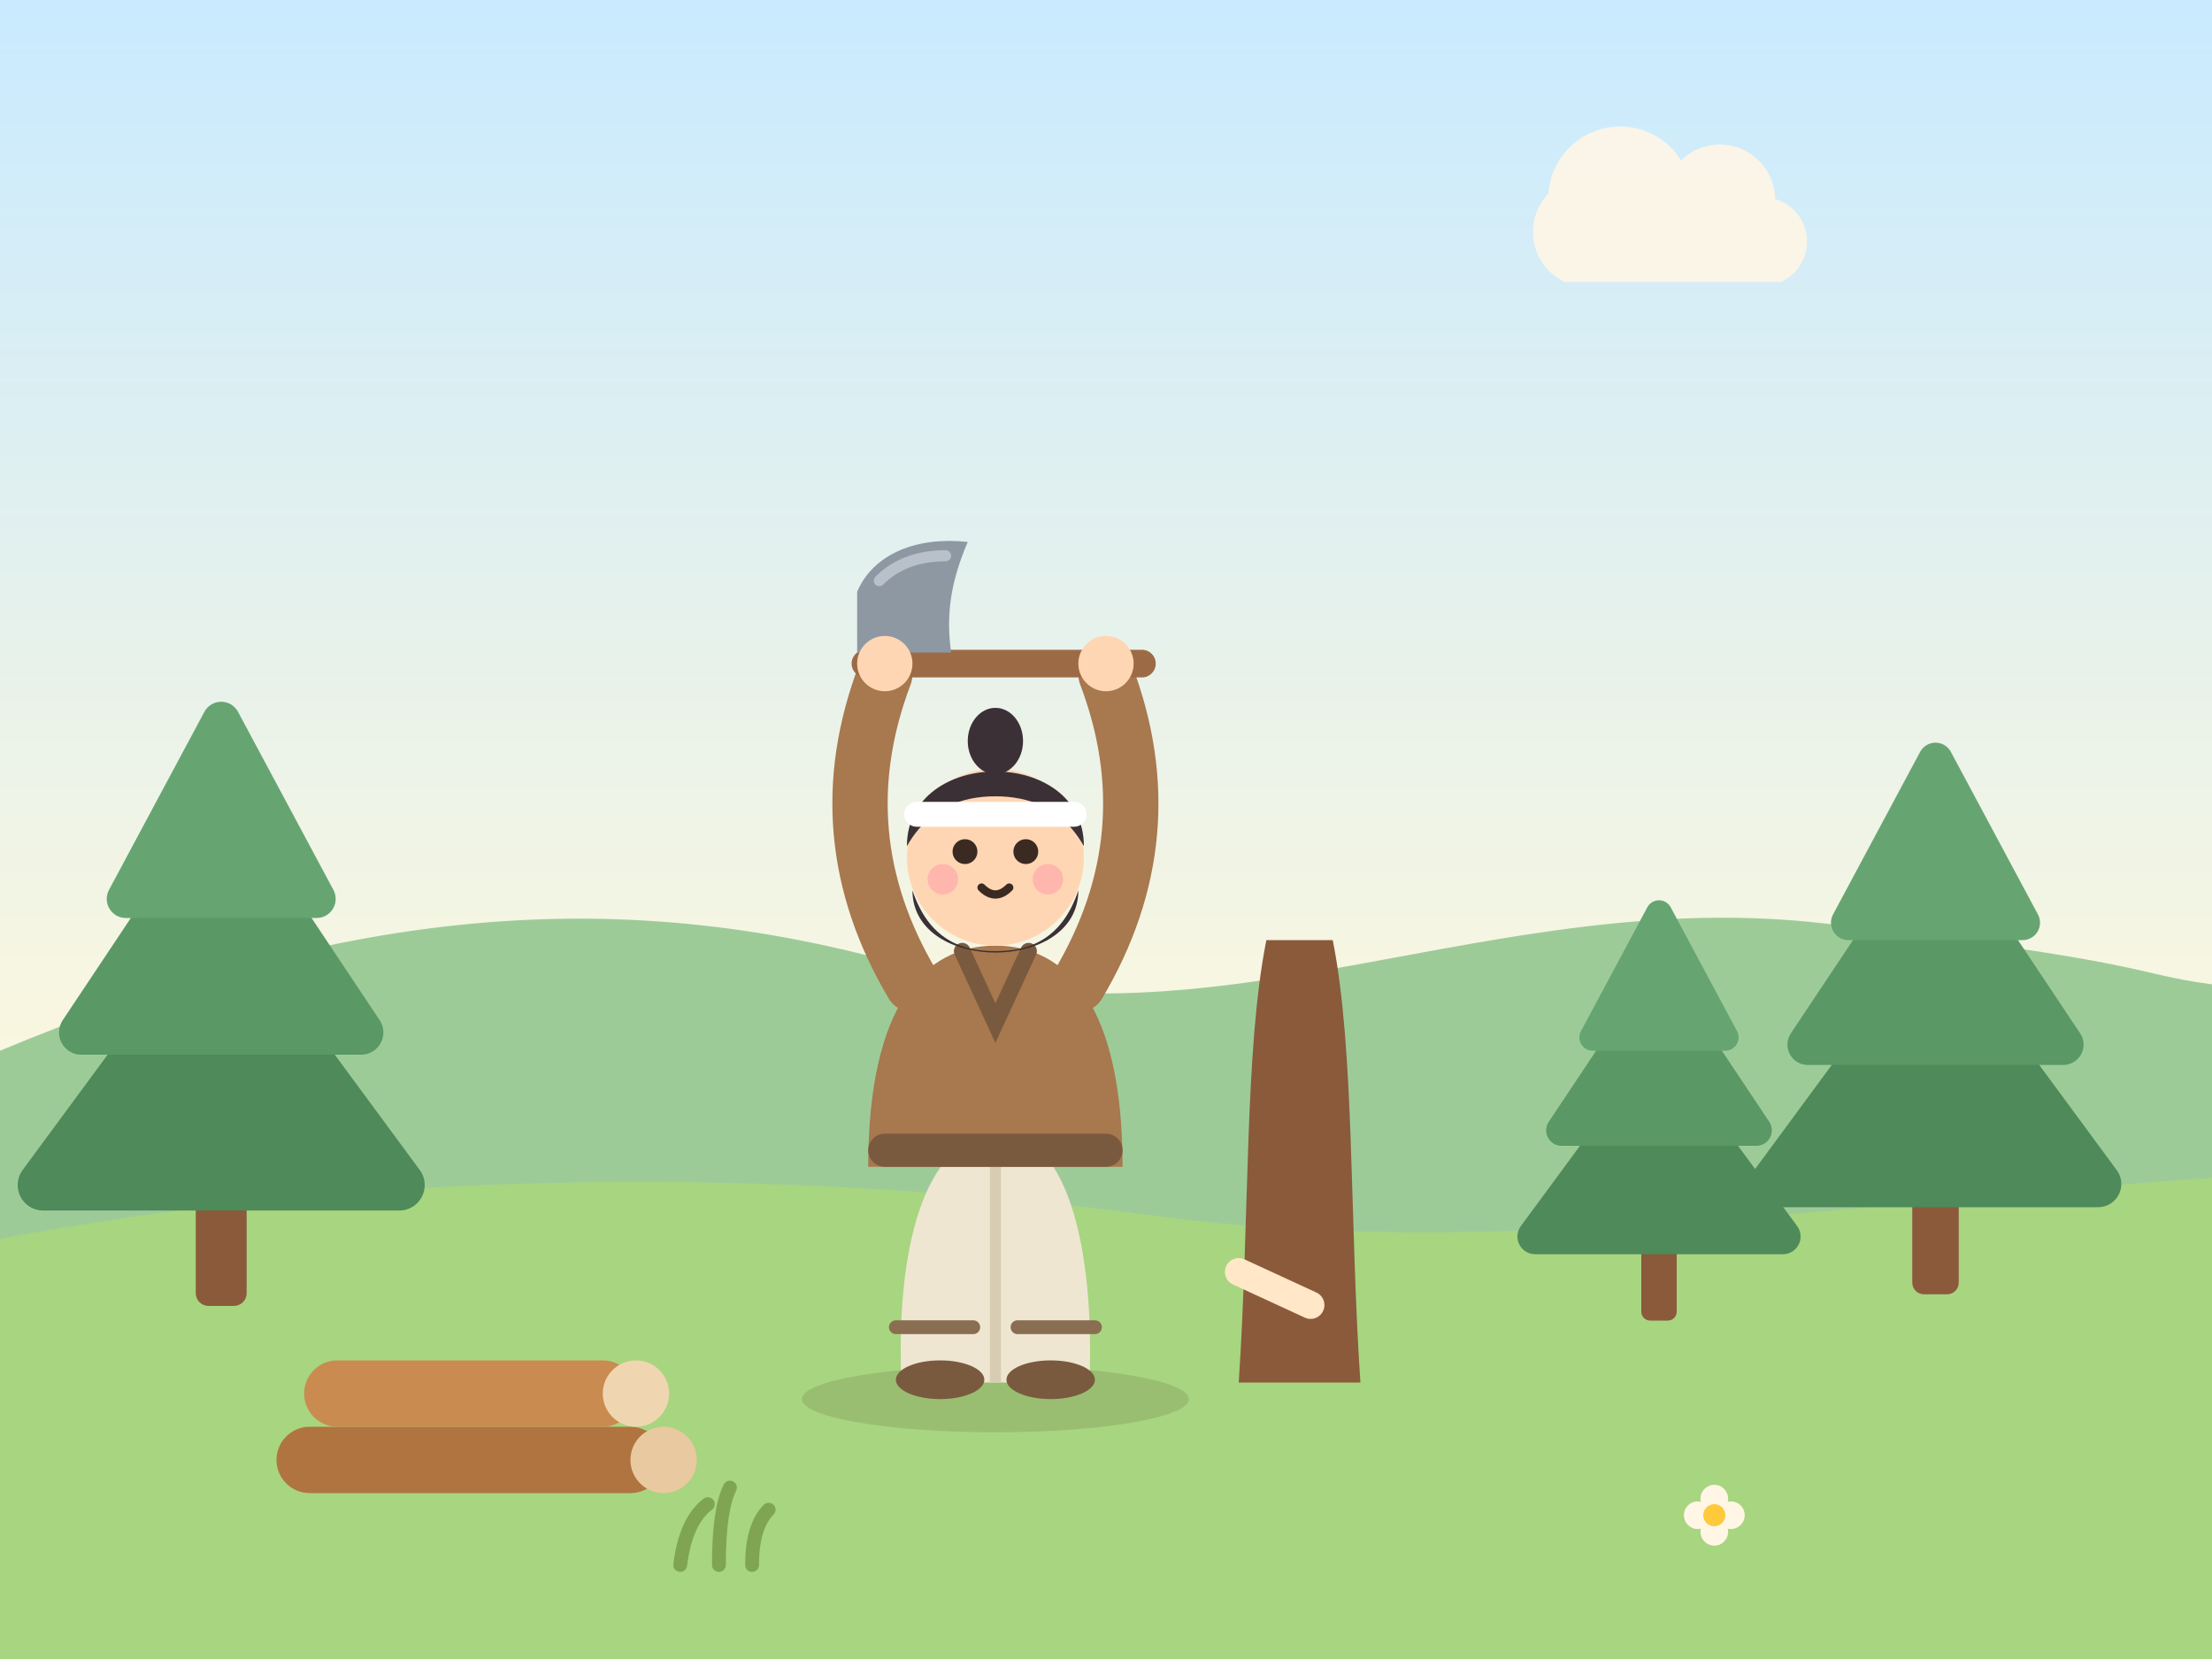
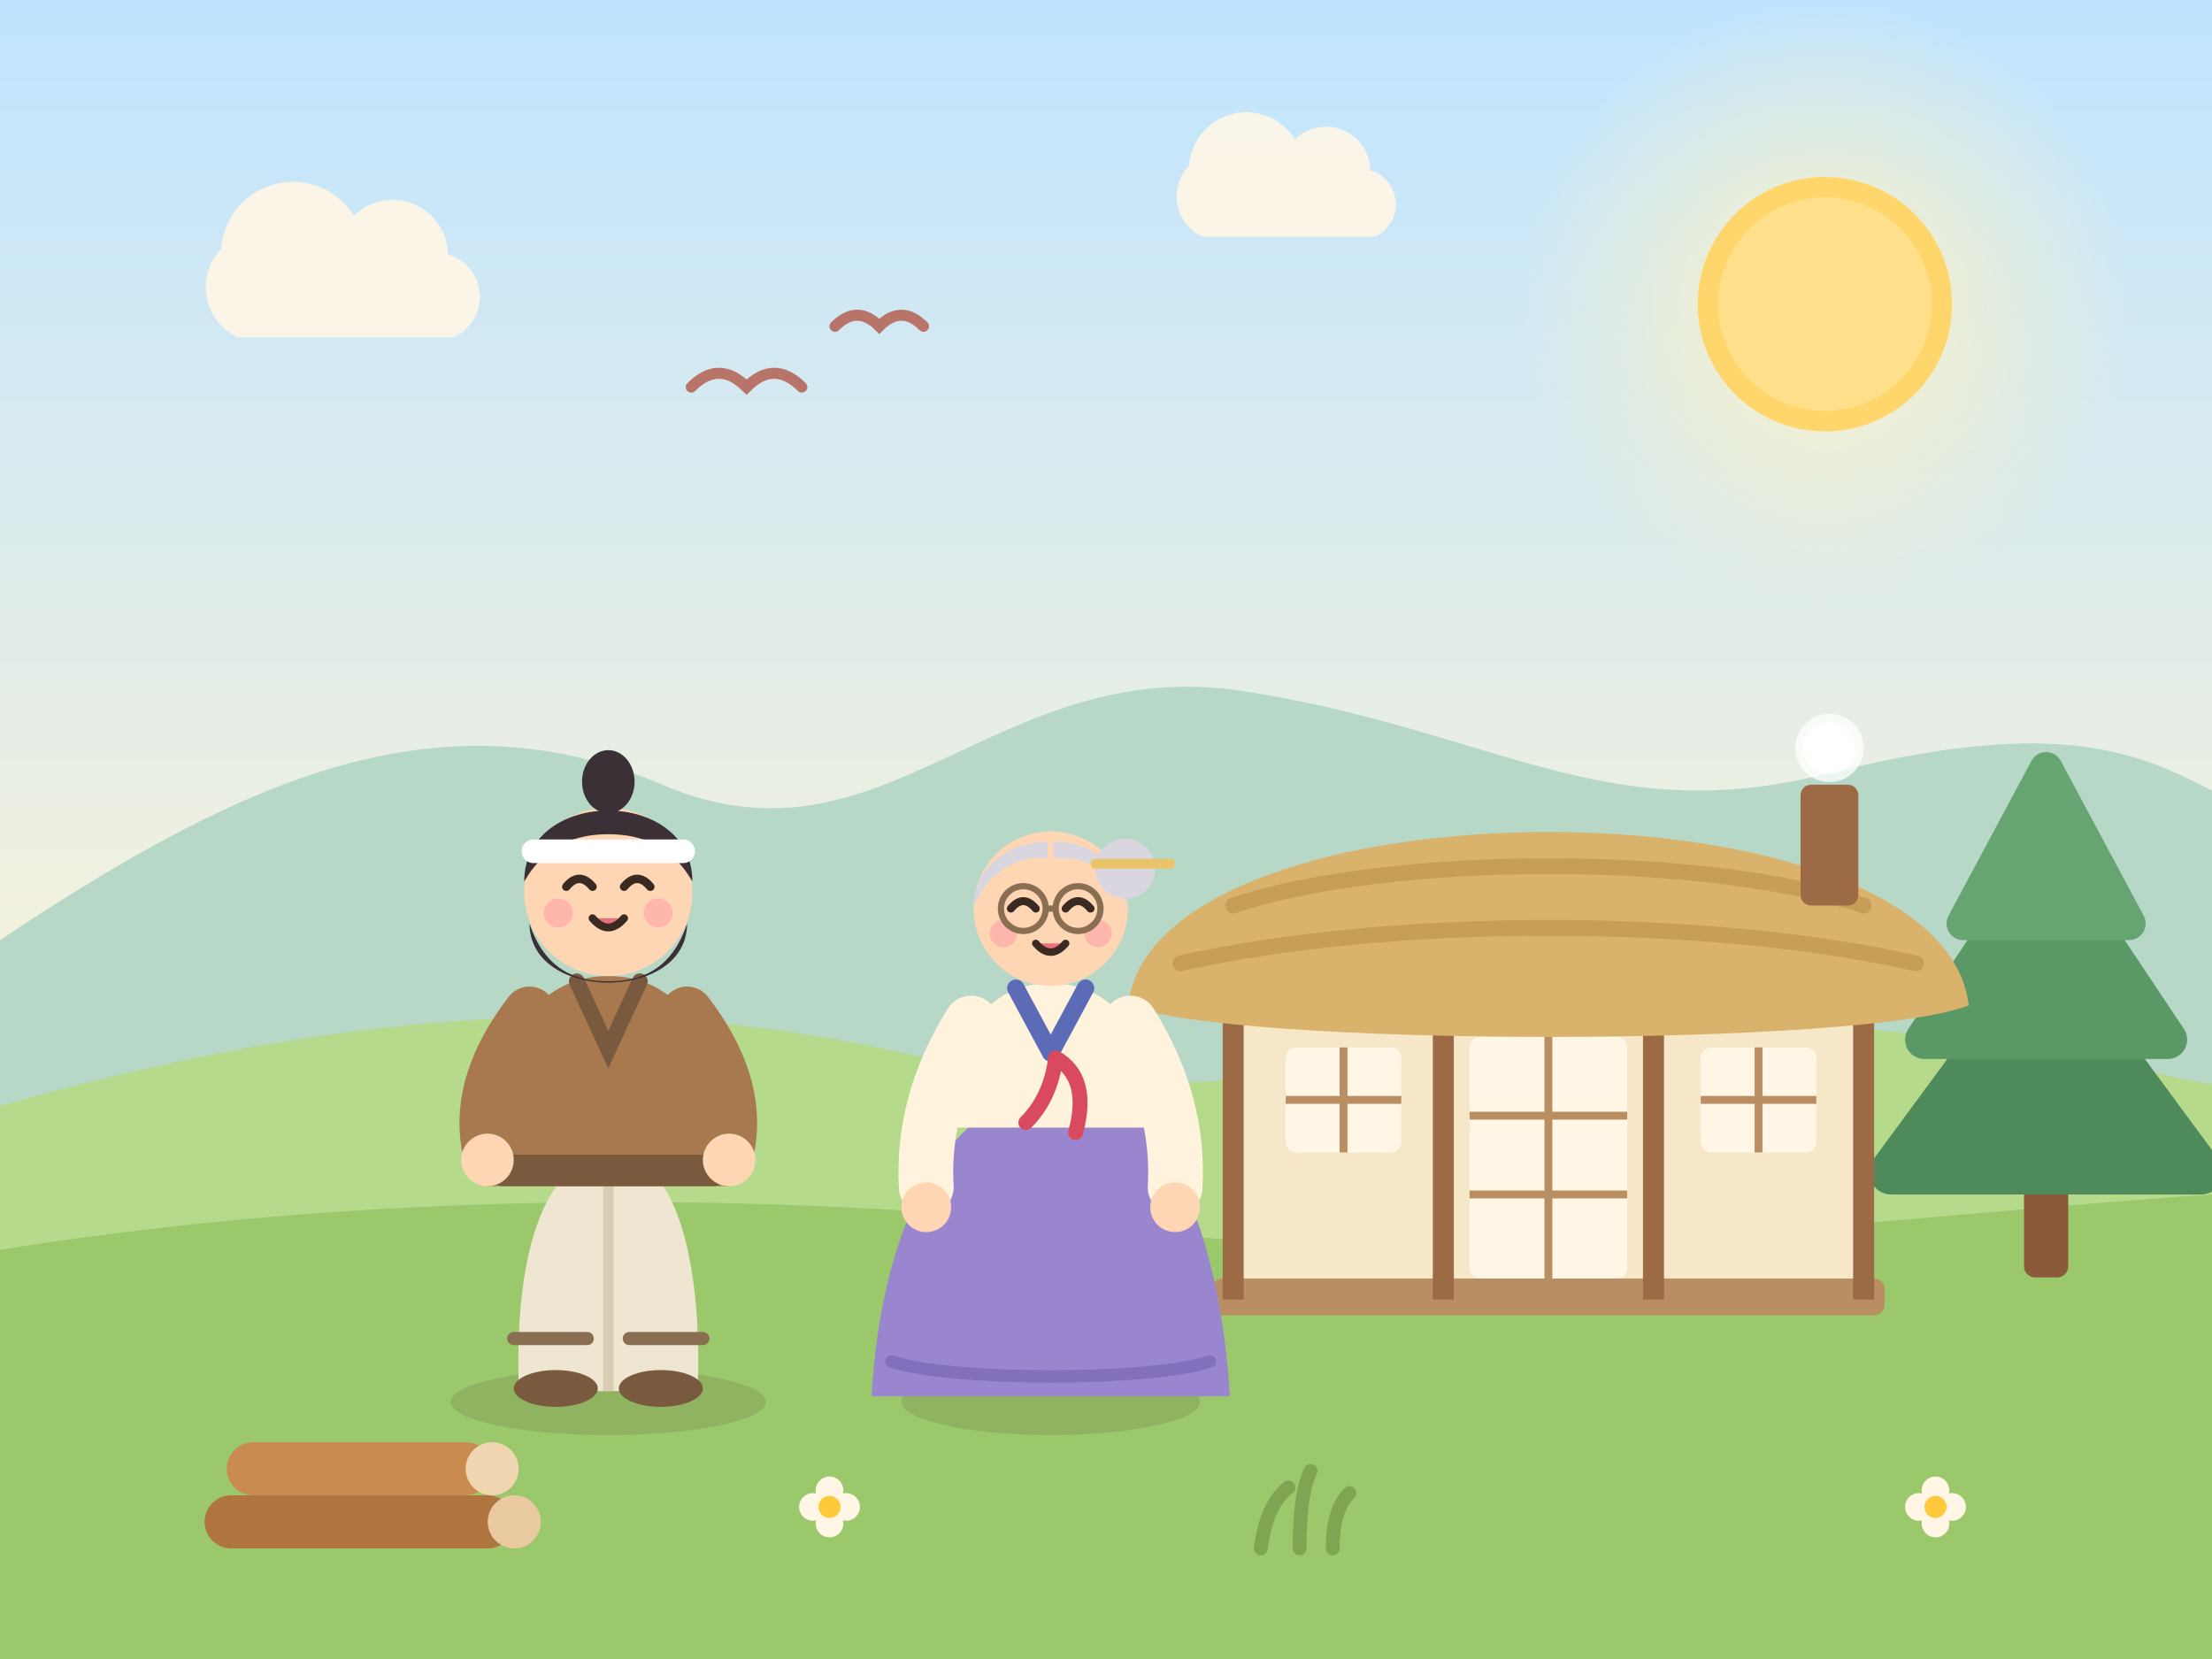
<svg xmlns="http://www.w3.org/2000/svg" viewBox="0 0 800 600">
  <style>
.a{transform-box:fill-box}
.bob{animation:bob 2.6s ease-in-out infinite alternate;transform-box:fill-box}
.bob2{animation:bob 3.2s ease-in-out infinite alternate;animation-delay:-1.1s;transform-box:fill-box}
.breathe{animation:breathe 2.8s ease-in-out infinite alternate;transform-box:fill-box;transform-origin:50% 100%}
.sway{animation:sway 4.5s ease-in-out infinite alternate;transform-box:fill-box;transform-origin:50% 100%}
.drift{animation:drift 11s ease-in-out infinite alternate}
.drift2{animation:drift 14s ease-in-out infinite alternate-reverse}
.wag{animation:wag 1.7s ease-in-out infinite alternate;transform-box:fill-box;transform-origin:0% 100%}
.paw{animation:paw 1.3s ease-in-out infinite alternate;transform-box:fill-box;transform-origin:100% 100%}
.twinkle{animation:twinkle 1.9s ease-in-out infinite alternate;transform-box:fill-box;transform-origin:50% 50%}
.glow{animation:glow 3.2s ease-in-out infinite alternate;transform-box:fill-box;transform-origin:50% 50%}
.float{animation:float 3.4s ease-in-out infinite alternate;transform-box:fill-box}
.rise{animation:rise 3.6s ease-out infinite;transform-box:fill-box}
.smoke{animation:smoke 4.5s ease-out infinite;transform-box:fill-box;transform-origin:50% 100%}
.hop{animation:hop .55s cubic-bezier(.3,0,.5,1) infinite alternate;transform-box:fill-box}
.chop{animation:chop .9s ease-in-out infinite alternate;transform-box:fill-box;transform-origin:85% 90%}
.knock{animation:knock .5s ease-in-out infinite alternate;transform-box:fill-box;transform-origin:100% 100%}
.ear{animation:ear 2.2s ease-in-out infinite alternate;transform-box:fill-box;transform-origin:50% 100%}
.ripple{animation:ripple 2.6s ease-out infinite;transform-box:fill-box;transform-origin:50% 50%}
.dangle{animation:dangle 3s ease-in-out infinite alternate;transform-box:fill-box;transform-origin:50% 0%}
.flutter{animation:flutter 1.6s ease-in-out infinite alternate;transform-box:fill-box}
@keyframes bob{to{transform:translateY(-5px)}}
@keyframes breathe{to{transform:scale(1.015,1.03)}}
@keyframes sway{from{transform:rotate(-1.6deg)}to{transform:rotate(1.6deg)}}
@keyframes drift{from{transform:translateX(-18px)}to{transform:translateX(18px)}}
@keyframes wag{from{transform:rotate(-6deg)}to{transform:rotate(8deg)}}
@keyframes paw{from{transform:rotate(-5deg)}to{transform:rotate(7deg)}}
@keyframes twinkle{from{opacity:.35;transform:scale(.8)}to{opacity:1;transform:scale(1.1)}}
@keyframes glow{from{transform:scale(1)}to{transform:scale(1.05)}}
@keyframes float{from{transform:translateY(4px)}to{transform:translateY(-8px)}}
@keyframes rise{0%{transform:translateY(0);opacity:0}20%{opacity:1}100%{transform:translateY(-40px);opacity:0}}
@keyframes smoke{0%{transform:translateY(0) scale(.6);opacity:0}30%{opacity:.8}100%{transform:translateY(-50px) scale(1.4);opacity:0}}
@keyframes hop{to{transform:translateY(-14px)}}
@keyframes chop{from{transform:rotate(12deg)}to{transform:rotate(-22deg)}}
@keyframes knock{from{transform:rotate(-8deg)}to{transform:rotate(10deg)}}
@keyframes ear{from{transform:rotate(-4deg)}to{transform:rotate(5deg)}}
@keyframes ripple{0%{transform:scale(.4);opacity:.9}100%{transform:scale(1.5);opacity:0}}
@keyframes dangle{from{transform:rotate(-2.5deg)}to{transform:rotate(2.5deg)}}
@keyframes flutter{from{transform:translate(0,0) rotate(-8deg)}to{transform:translate(14px,-12px) rotate(8deg)}}
@media (prefers-reduced-motion:reduce){*{animation:none!important}}
+ 
+ .shiver{animation:shiver .18s linear infinite alternate;transform-box:fill-box}
+ .spin{animation:spin 6s linear infinite;transform-box:fill-box;transform-origin:50% 50%}
+ .fall{animation:fall 3.2s ease-in infinite;transform-box:fill-box}
+ .blow{animation:blow 1.4s ease-out infinite;transform-box:fill-box}
+ .snow{animation:snow 6s linear infinite;transform-box:fill-box}
+ .puff{animation:puff 1.4s ease-in-out infinite alternate;transform-box:fill-box;transform-origin:50% 50%}
+ @keyframes shiver{from{transform:translateX(-1.5px)}to{transform:translateX(1.5px)}}
+ @keyframes spin{to{transform:rotate(360deg)}}
+ @keyframes fall{0%{transform:translateY(-10px) rotate(0)}100%{transform:translateY(30px) rotate(25deg)}}
+ @keyframes blow{0%{transform:translateX(-10px);opacity:0}30%{opacity:1}100%{transform:translateX(40px);opacity:0}}
+ @keyframes snow{0%{transform:translateY(-30px)}100%{transform:translateY(60px)}}
+ @keyframes puff{from{transform:scale(1)}to{transform:scale(1.06)}}
</style>
  <defs>
    <linearGradient id="sky" x1="0" y1="0" x2="0" y2="1">
-       <stop offset="0" stop-color="#C9EAFF" />
-       <stop offset="0.7" stop-color="#FFF8DC" />
+       <stop offset="0" stop-color="#BFE4FF" />
+       <stop offset="0.7" stop-color="#FFF4D6" />
    </linearGradient>
    <radialGradient id="glow" cx=".5" cy=".5" r=".5">
      <stop offset="0" stop-color="#FFF3C4" stop-opacity=".95" />
      <stop offset="1" stop-color="#FFF3C4" stop-opacity="0" />
    </radialGradient>
    <radialGradient id="moonglow" cx=".5" cy=".5" r=".5">
      <stop offset="0" stop-color="#FFF6D0" stop-opacity=".55" />
      <stop offset="1" stop-color="#FFF6D0" stop-opacity="0" />
    </radialGradient>
    <radialGradient id="ropeglow" cx=".5" cy=".5" r=".5">
      <stop offset="0" stop-color="#FFE9A0" stop-opacity=".7" />
      <stop offset="1" stop-color="#FFE9A0" stop-opacity="0" />
    </radialGradient>
  </defs>
  <rect width="800" height="600" fill="url(#sky)" />
-   <path d="M0 380C120 330 220 318 330 350S540 320 660 334 770 352 800 356V600H0Z" fill="#9DCB98" />
-   <path d="M0 448C150 420 300 424 420 440S680 434 800 426V600H0Z" fill="#A8D57F" />
+   <g transform="translate(660 110) scale(1 1)">
+     <circle r="110.4" fill="url(#glow)" />
+     <g class="glow">
+       <circle r="46" fill="#FFD66B" />
+       <circle r="38.64" fill="#FFE08A" />
+     </g>
+   </g>
+   <path d="M0 340C90 280 160 250 240 284S360 236 450 250 580 300 660 280 770 270 800 286V600H0Z" fill="#B7D8C6" />
+   <path d="M0 400C120 366 230 356 340 384S530 360 650 370 770 388 800 392V600H0Z" fill="#B5DA8C" />
+   <path d="M0 452C150 428 300 432 420 446S680 440 800 432V600H0Z" fill="#9CC86C" />
  <g class="drift">
-     <g transform="translate(560 70) scale(1 1)">
+     <g transform="translate(80 90) scale(1 1)">
      <path d="M0 0a26 26 0 0 1 48-12a20 20 0 0 1 34 14a16 16 0 0 1 2 30H6a20 20 0 0 1-6-32z" fill="#FFF6E6" opacity=".9" />
    </g>
  </g>
-   <g transform="translate(80 470) scale(1.15 1.15)">
+   <g class="drift" style="animation-delay:-5s">
+     <g transform="translate(430 60) scale(0.8 0.8)">
+       <path d="M0 0a26 26 0 0 1 48-12a20 20 0 0 1 34 14a16 16 0 0 1 2 30H6a20 20 0 0 1-6-32z" fill="#FFF6E6" opacity=".9" />
+     </g>
+   </g>
+   <g class="drift2">
+     <g transform="translate(250 140) scale(1 1)">
+       <g stroke="#B9746A" stroke-width="4" stroke-linecap="round" fill="none">
+         <path d="M0 0q10-10 20 0q10-10 20 0" />
+         <path d="M52-22q8-8 16 0q8-8 16 0" />
+       </g>
+     </g>
+   </g>
+   <g transform="translate(740 460) scale(1 1)">
    <g class="sway">
      <rect x="-8" y="-42" width="16" height="44" rx="4" fill="#8A5A3B" />
      <path d="M-56-36L0-112L56-36Z" fill="#4E8A5A" stroke="#4E8A5A" stroke-width="16" stroke-linejoin="round" />
      <path d="M-44-84L0-150L44-84Z" fill="#5A9866" stroke="#5A9866" stroke-width="14" stroke-linejoin="round" />
      <path d="M-30-126L0-182L30-126Z" fill="#66A572" stroke="#66A572" stroke-width="12" stroke-linejoin="round" />
    </g>
  </g>
-   <g transform="translate(700 466) scale(1.05 1.05)">
-     <g class="sway" style="animation-delay:-2s">
-       <rect x="-8" y="-42" width="16" height="44" rx="4" fill="#8A5A3B" />
-       <path d="M-56-36L0-112L56-36Z" fill="#4E8A5A" stroke="#4E8A5A" stroke-width="16" stroke-linejoin="round" />
-       <path d="M-44-84L0-150L44-84Z" fill="#5A9866" stroke="#5A9866" stroke-width="14" stroke-linejoin="round" />
-       <path d="M-30-126L0-182L30-126Z" fill="#66A572" stroke="#66A572" stroke-width="12" stroke-linejoin="round" />
-     </g>
-   </g>
-   <g transform="translate(600 476) scale(0.8 0.8)">
-     <g class="sway" style="animation-delay:-1s">
-       <rect x="-8" y="-42" width="16" height="44" rx="4" fill="#8A5A3B" />
-       <path d="M-56-36L0-112L56-36Z" fill="#4E8A5A" stroke="#4E8A5A" stroke-width="16" stroke-linejoin="round" />
-       <path d="M-44-84L0-150L44-84Z" fill="#5A9866" stroke="#5A9866" stroke-width="14" stroke-linejoin="round" />
-       <path d="M-30-126L0-182L30-126Z" fill="#66A572" stroke="#66A572" stroke-width="12" stroke-linejoin="round" />
-     </g>
-   </g>
-   <g transform="translate(470 500) scale(1 1)">
-     <path d="M-22 0C-18-60-20-120-12-160H12C20-120 18-60 22 0Z" fill="#8A5A3B" />
-     <path d="M-22-40l26 12" stroke="#FFE7C7" stroke-width="10" stroke-linecap="round" />
-   </g>
-   <g transform="translate(170 540) scale(1 1)">
-     <rect x="-70" y="-24" width="140" height="24" rx="12" fill="#B07440" />
-     <circle cx="70" cy="-12" r="12" fill="#E9C9A0" />
-     <rect x="-60" y="-48" width="120" height="24" rx="12" fill="#C98B4F" />
-     <circle cx="60" cy="-36" r="12" fill="#F0D6B0" />
-   </g>
-   <ellipse cx="360" cy="506" rx="70" ry="12" fill="#3A2A1A" opacity="0.14" />
-   <g transform="translate(360 502) scale(1 1)">
+   <g transform="translate(560 470) scale(0.95 0.95)">
+     <rect x="-120" y="-120" width="240" height="120" rx="8" fill="#F6E7C8" />
+     <rect x="-128" y="-8" width="256" height="14" rx="4" fill="#B98E62" />
+     <path d="M-120-120V0M120-120V0M-40-120V0M40-120V0" stroke="#9C6B45" stroke-width="8" />
+     <rect x="-30" y="-100" width="60" height="92" rx="4" fill="#FFF6E6" />
+     <path d="M0-100v92M-30-70h60M-30-40h60" stroke="#B98E62" stroke-width="3" />
+     <rect x="-100" y="-96" width="44" height="40" rx="4" fill="#FFF6E6" />
+     <path d="M-78-96v40M-100-76h44" stroke="#B98E62" stroke-width="3" />
+     <rect x="58" y="-96" width="44" height="40" rx="4" fill="#FFF6E6" />
+     <path d="M80-96v40M58-76h44" stroke="#B98E62" stroke-width="3" />
+     <path d="M-160-112C-150-200 150-200 160-112C120-96-120-96-160-112Z" fill="#D9B26B" />
+     <path d="M-120-150C-60-170 60-170 120-150M-140-128C-60-146 60-146 140-128" stroke="#C79E57" stroke-width="6" fill="none" stroke-linecap="round" />
+     <rect x="96" y="-196" width="22" height="46" rx="4" fill="#9C6B45" />
+     <g class="smoke" style="animation-delay:0s">
+       <circle cx="107" cy="-210" r="10" fill="#FFFFFF" opacity=".75" />
+     </g>
+     <g class="smoke" style="animation-delay:-1.5s">
+       <circle cx="107" cy="-210" r="13" fill="#FFFFFF" opacity=".75" />
+     </g>
+     <g class="smoke" style="animation-delay:-3s">
+       <circle cx="107" cy="-210" r="9" fill="#FFFFFF" opacity=".75" />
+     </g>
+   </g>
+   <ellipse cx="220" cy="507" rx="57.0" ry="12" fill="#3A2A1A" opacity="0.14" />
+   <g transform="translate(220 505) scale(0.95 0.95)">
    <g class="breathe">
      <path d="M-34-2C-36-50-26-90 0-92S36-50 34-2Z" fill="#EFE6D2" />
      <path d="M0-80V-2" stroke="#D8CCB2" stroke-width="4" />
      <path d="M-36-22h28M8-22h28" stroke="#8A6E52" stroke-width="5" stroke-linecap="round" />
      <ellipse cx="-20" cy="-3" rx="16" ry="7" fill="#7A5A3E" />
      <ellipse cx="20" cy="-3" rx="16" ry="7" fill="#7A5A3E" />
      <path d="M-46-80C-46-138-26-160 0-160S46-138 46-80Z" fill="#A8784E" />
      <path d="M-12-158L0-132L12-158" stroke="#7A5A3E" stroke-width="6" fill="none" stroke-linecap="round" />
      <rect x="-46" y="-92" width="92" height="12" rx="6" fill="#7A5A3E" />
      <circle cy="-192" r="32" fill="#FFD6B3" />
      <path d="M-30-180C-30-150 30-150 30-180C24-162 12-158 0-158S-24-162-30-180Z" fill="#3B3036" />
      <path d="M-32-196C-32-232 32-232 32-196C24-210 12-214 0-214S-24-210-32-196Z" fill="#3B3036" />
      <ellipse cy="-234" rx="10" ry="12" fill="#3B3036" />
      <rect x="-33" y="-212" width="66" height="9" rx="4.5" fill="#FFFFFF" />
      <g transform="translate(0 -194) scale(1 1)">
-         <circle cx="-11" cy="0" r="4.5" fill="#3A2A22" />
-         <circle cx="11" cy="0" r="4.5" fill="#3A2A22" />
-         <path d="M-5 13q5 5 10 0" stroke="#3A2A22" stroke-width="3" fill="none" stroke-linecap="round" />
+         <path d="M-16 0q5-6 10 0M6 0q5-6 10 0" stroke="#3A2A22" stroke-width="3.2" fill="none" stroke-linecap="round" />
+         <path d="M-6 12q6 7 12 0" stroke="#3A2A22" stroke-width="3" fill="#E8707E" stroke-linecap="round" />
        <circle cx="-19" cy="10" r="5.5" fill="#FF9AA8" opacity=".55" />
        <circle cx="19" cy="10" r="5.5" fill="#FF9AA8" opacity=".55" />
      </g>
    </g>
-     <g class="chop">
-       <path d="M-30-146Q-62-200-40-258M30-146Q62-200 40-258" stroke="#A8784E" stroke-width="20" fill="none" stroke-linecap="round" />
-       <g transform="translate(58 -262) rotate(-90) scale(1 1)">
-         <rect x="-5" y="-110" width="10" height="110" rx="5" fill="#9C6B45" />
-         <path d="M4-108h22c14 6 20 22 18 40c-14-6-26-8-40-6z" fill="#8E98A3" />
-         <path d="M30-100c6 6 9 14 9 24" stroke="#B8C1CA" stroke-width="4" fill="none" stroke-linecap="round" />
+     <path d="M-30-146Q-50-120-46-96M30-146Q50-120 46-96" stroke="#A8784E" stroke-width="20" fill="none" stroke-linecap="round" />
+     <circle cx="-46" cy="-90" r="10" fill="#FFD6B3" />
+     <circle cx="46" cy="-90" r="10" fill="#FFD6B3" />
+   </g>
+   <ellipse cx="380" cy="507" rx="54.0" ry="12" fill="#3A2A1A" opacity="0.14" />
+   <g transform="translate(380 505) scale(0.9 0.9)">
+     <g class="breathe">
+       <path d="M-72 0C-68-70-42-118 0-124S68-70 72 0Z" fill="#9A86CF" />
+       <path d="M-64-14C-40-6 40-6 64-14" stroke="#8370BD" stroke-width="5" fill="none" stroke-linecap="round" />
+       <path d="M-44-108C-40-150-22-166 0-166S40-150 44-108Z" fill="#FFF3DD" />
+       <path d="M-14-164L0-138L14-164" stroke="#5B6BB5" stroke-width="7" fill="none" stroke-linejoin="round" stroke-linecap="round" />
+       <path d="M2-136q14 8 8 30M2-136q-2 16-12 26" stroke="#D94A5E" stroke-width="6" fill="none" stroke-linecap="round" />
+       <path d="M-32-150Q-52-118-50-84" stroke="#FFF3DD" stroke-width="22" fill="none" stroke-linecap="round" />
+       <path d="M32-150Q52-118 50-84" stroke="#FFF3DD" stroke-width="22" fill="none" stroke-linecap="round" />
+       <circle cx="-50" cy="-76" r="10" fill="#FFD6B3" />
+       <circle cx="50" cy="-76" r="10" fill="#FFD6B3" />
+       <circle cx="0" cy="-168" r="0" />
+       <ellipse cx="0" cy="-230" rx="0" ry="0" />
+       <circle cy="-196" r="31" fill="#FFD6B3" />
+       <path d="M-31-196C-31-232 31-232 31-196C26-212 12-218 0-216C-12-218-25-212-31-196Z" fill="#D9D6E0" />
+       <path d="M0-226v11" stroke="#FFD6B3" stroke-width="2.5" stroke-linecap="round" />
+       <g transform="translate(0 -196) scale(1 1)">
+         <path d="M-16 0q5-6 10 0M6 0q5-6 10 0" stroke="#3A2A22" stroke-width="3.2" fill="none" stroke-linecap="round" />
+         <path d="M-6 14q6 7 12 0" stroke="#3A2A22" stroke-width="3" fill="#E8707E" stroke-linecap="round" />
+         <circle cx="-19" cy="10" r="5.5" fill="#FF9AA8" opacity=".55" />
+         <circle cx="19" cy="10" r="5.5" fill="#FF9AA8" opacity=".55" />
      </g>
-       <circle cx="-40" cy="-262" r="10" fill="#FFD6B3" />
-       <circle cx="40" cy="-262" r="10" fill="#FFD6B3" />
-     </g>
-   </g>
-   <g transform="translate(620 548) scale(1 1)">
+       <circle cx="30" cy="-212" r="12" fill="#D9D6E0" />
+       <path d="M18-214h30" stroke="#E9C46A" stroke-width="4" stroke-linecap="round" />
+     </g>
+     <g transform="translate(0 -196) scale(1 1)">
+       <circle cx="-11" cy="0" r="9" fill="none" stroke="#8A6E52" stroke-width="2.5" />
+       <circle cx="11" cy="0" r="9" fill="none" stroke="#8A6E52" stroke-width="2.5" />
+       <path d="M-2 0h4" stroke="#8A6E52" stroke-width="2.5" />
+     </g>
+   </g>
+   <g transform="translate(130 560) scale(0.8 0.8)">
+     <g transform="translate(0 0) scale(1 1)">
+       <rect x="-70" y="-24" width="140" height="24" rx="12" fill="#B07440" />
+       <circle cx="70" cy="-12" r="12" fill="#E9C9A0" />
+       <rect x="-60" y="-48" width="120" height="24" rx="12" fill="#C98B4F" />
+       <circle cx="60" cy="-36" r="12" fill="#F0D6B0" />
+     </g>
+   </g>
+   <g transform="translate(300 545) scale(1 1)">
    <circle cx="0" cy="-6" r="5" fill="#FFF6E6" />
    <circle cx="6" cy="0" r="5" fill="#FFF6E6" />
    <circle cx="0" cy="6" r="5" fill="#FFF6E6" />
    <circle cx="-6" cy="0" r="5" fill="#FFF6E6" />
    <circle r="4" fill="#FFC93C" />
  </g>
-   <g transform="translate(260 566) scale(1 1)">
+   <g transform="translate(470 560) scale(1 1)">
    <path d="M-14 0Q-12-16-4-22M0 0Q0-20 4-28M12 0Q12-14 18-20" stroke="#7FA552" stroke-width="5" stroke-linecap="round" fill="none" />
  </g>
+   <g transform="translate(700 545) scale(1 1)">
+     <circle cx="0" cy="-6" r="5" fill="#FFF6E6" />
+     <circle cx="6" cy="0" r="5" fill="#FFF6E6" />
+     <circle cx="0" cy="6" r="5" fill="#FFF6E6" />
+     <circle cx="-6" cy="0" r="5" fill="#FFF6E6" />
+     <circle r="4" fill="#FFC93C" />
+   </g>
</svg>
